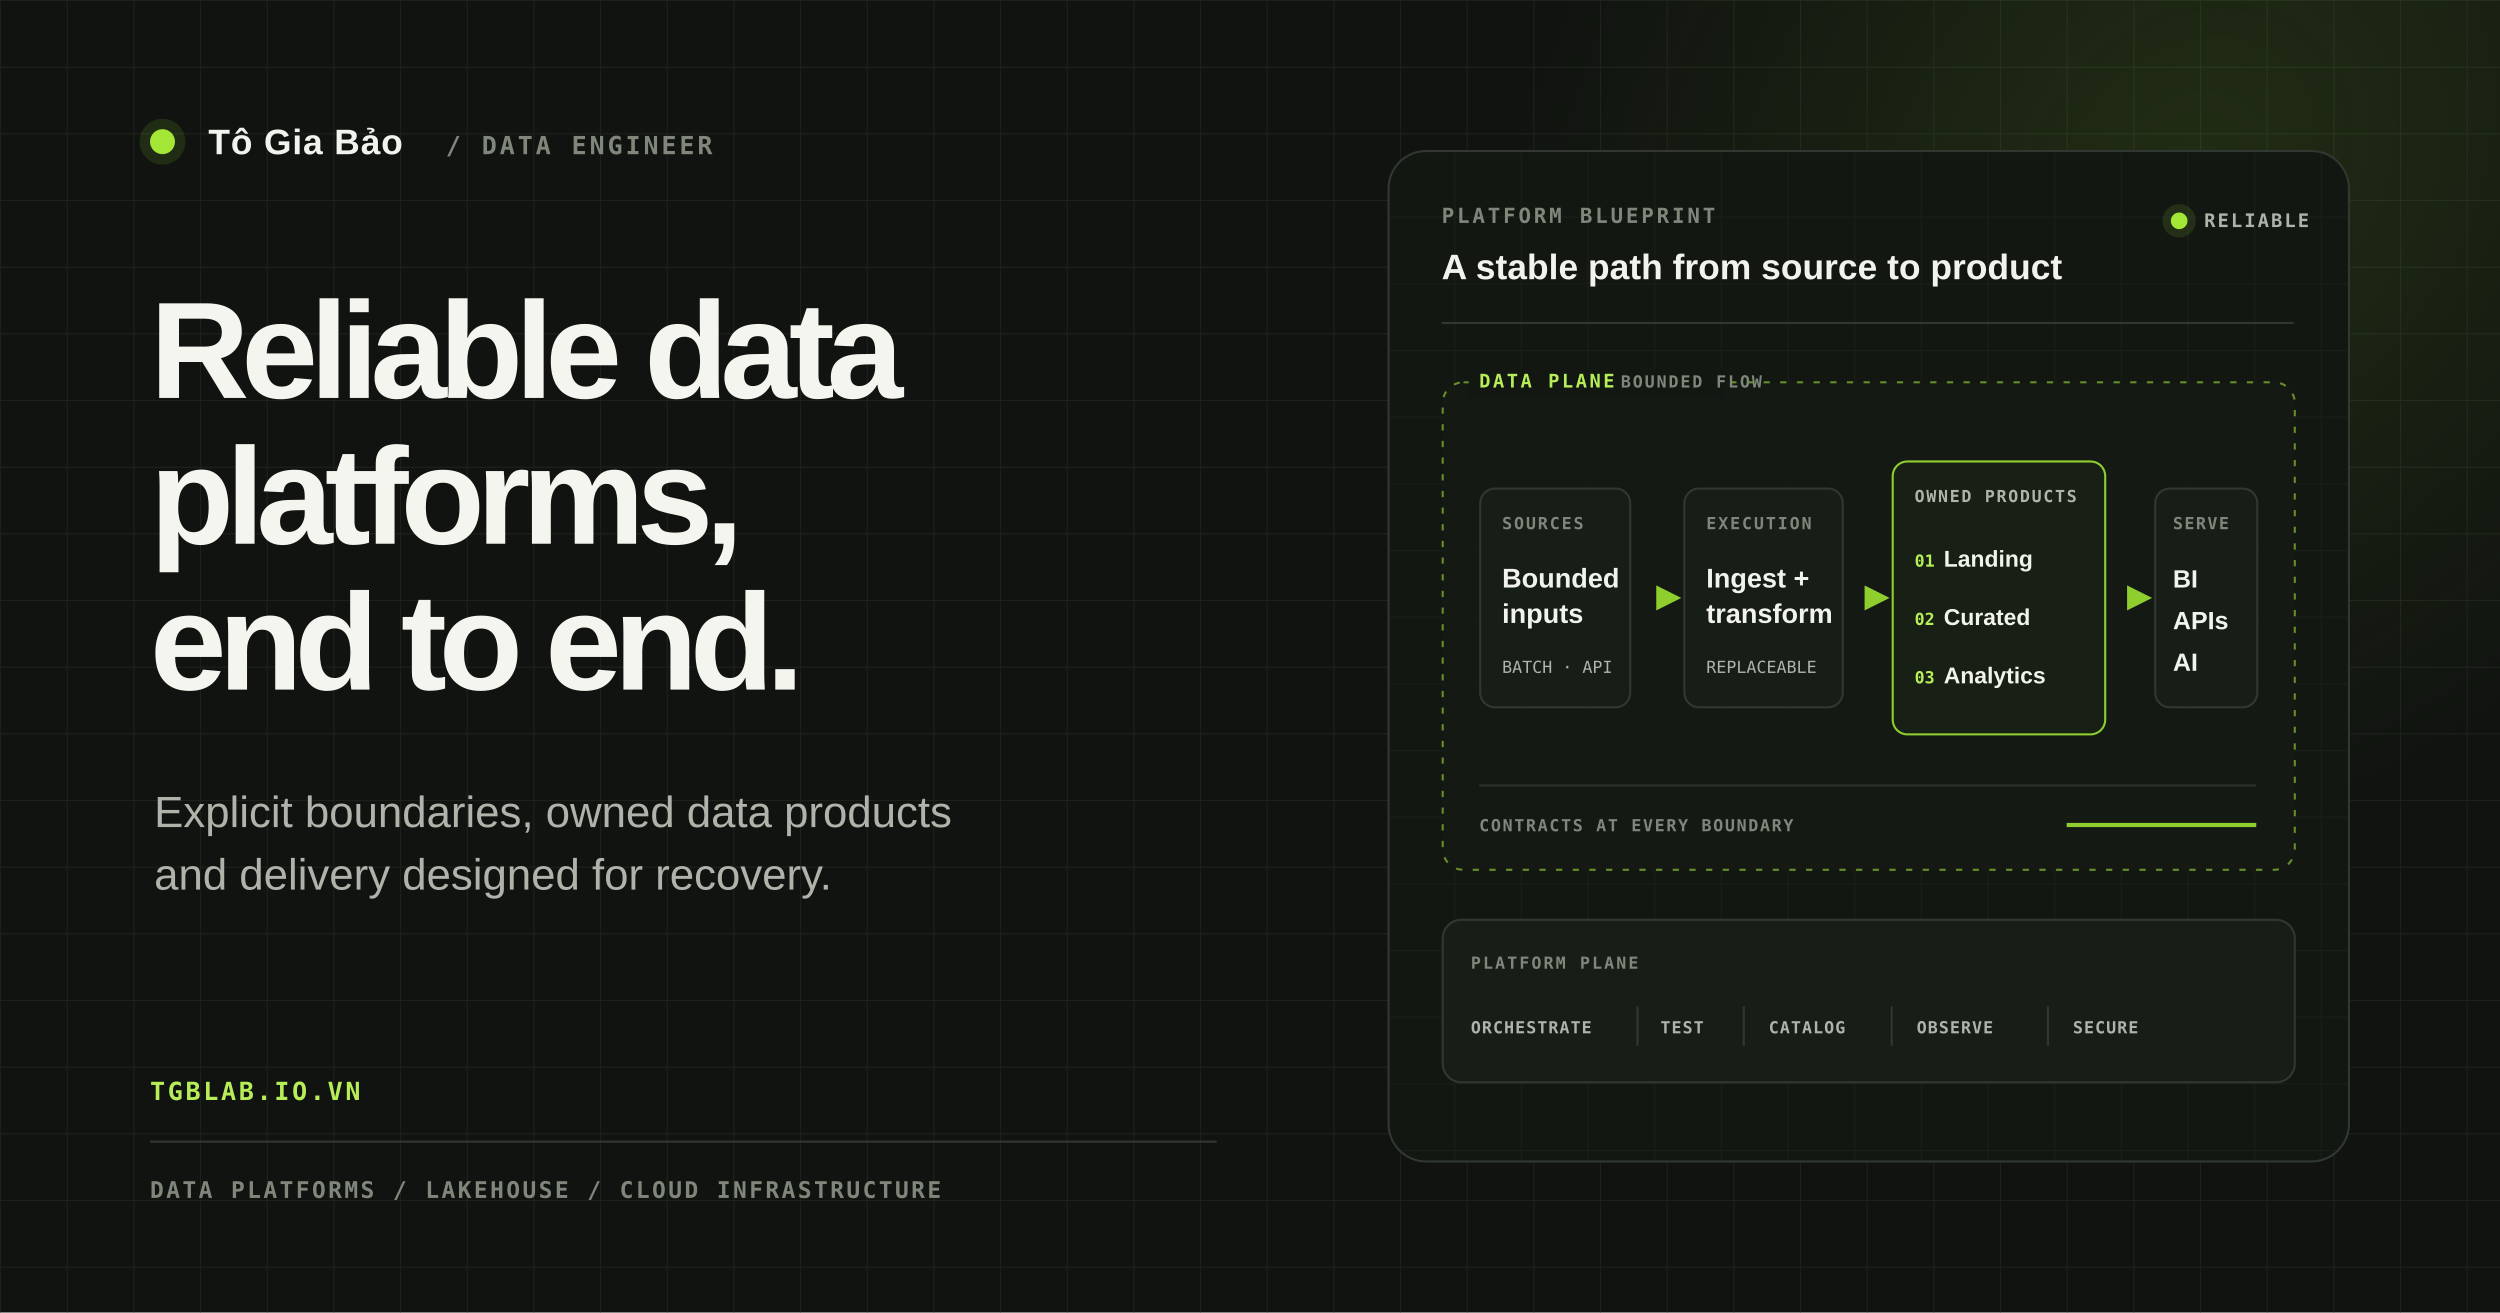
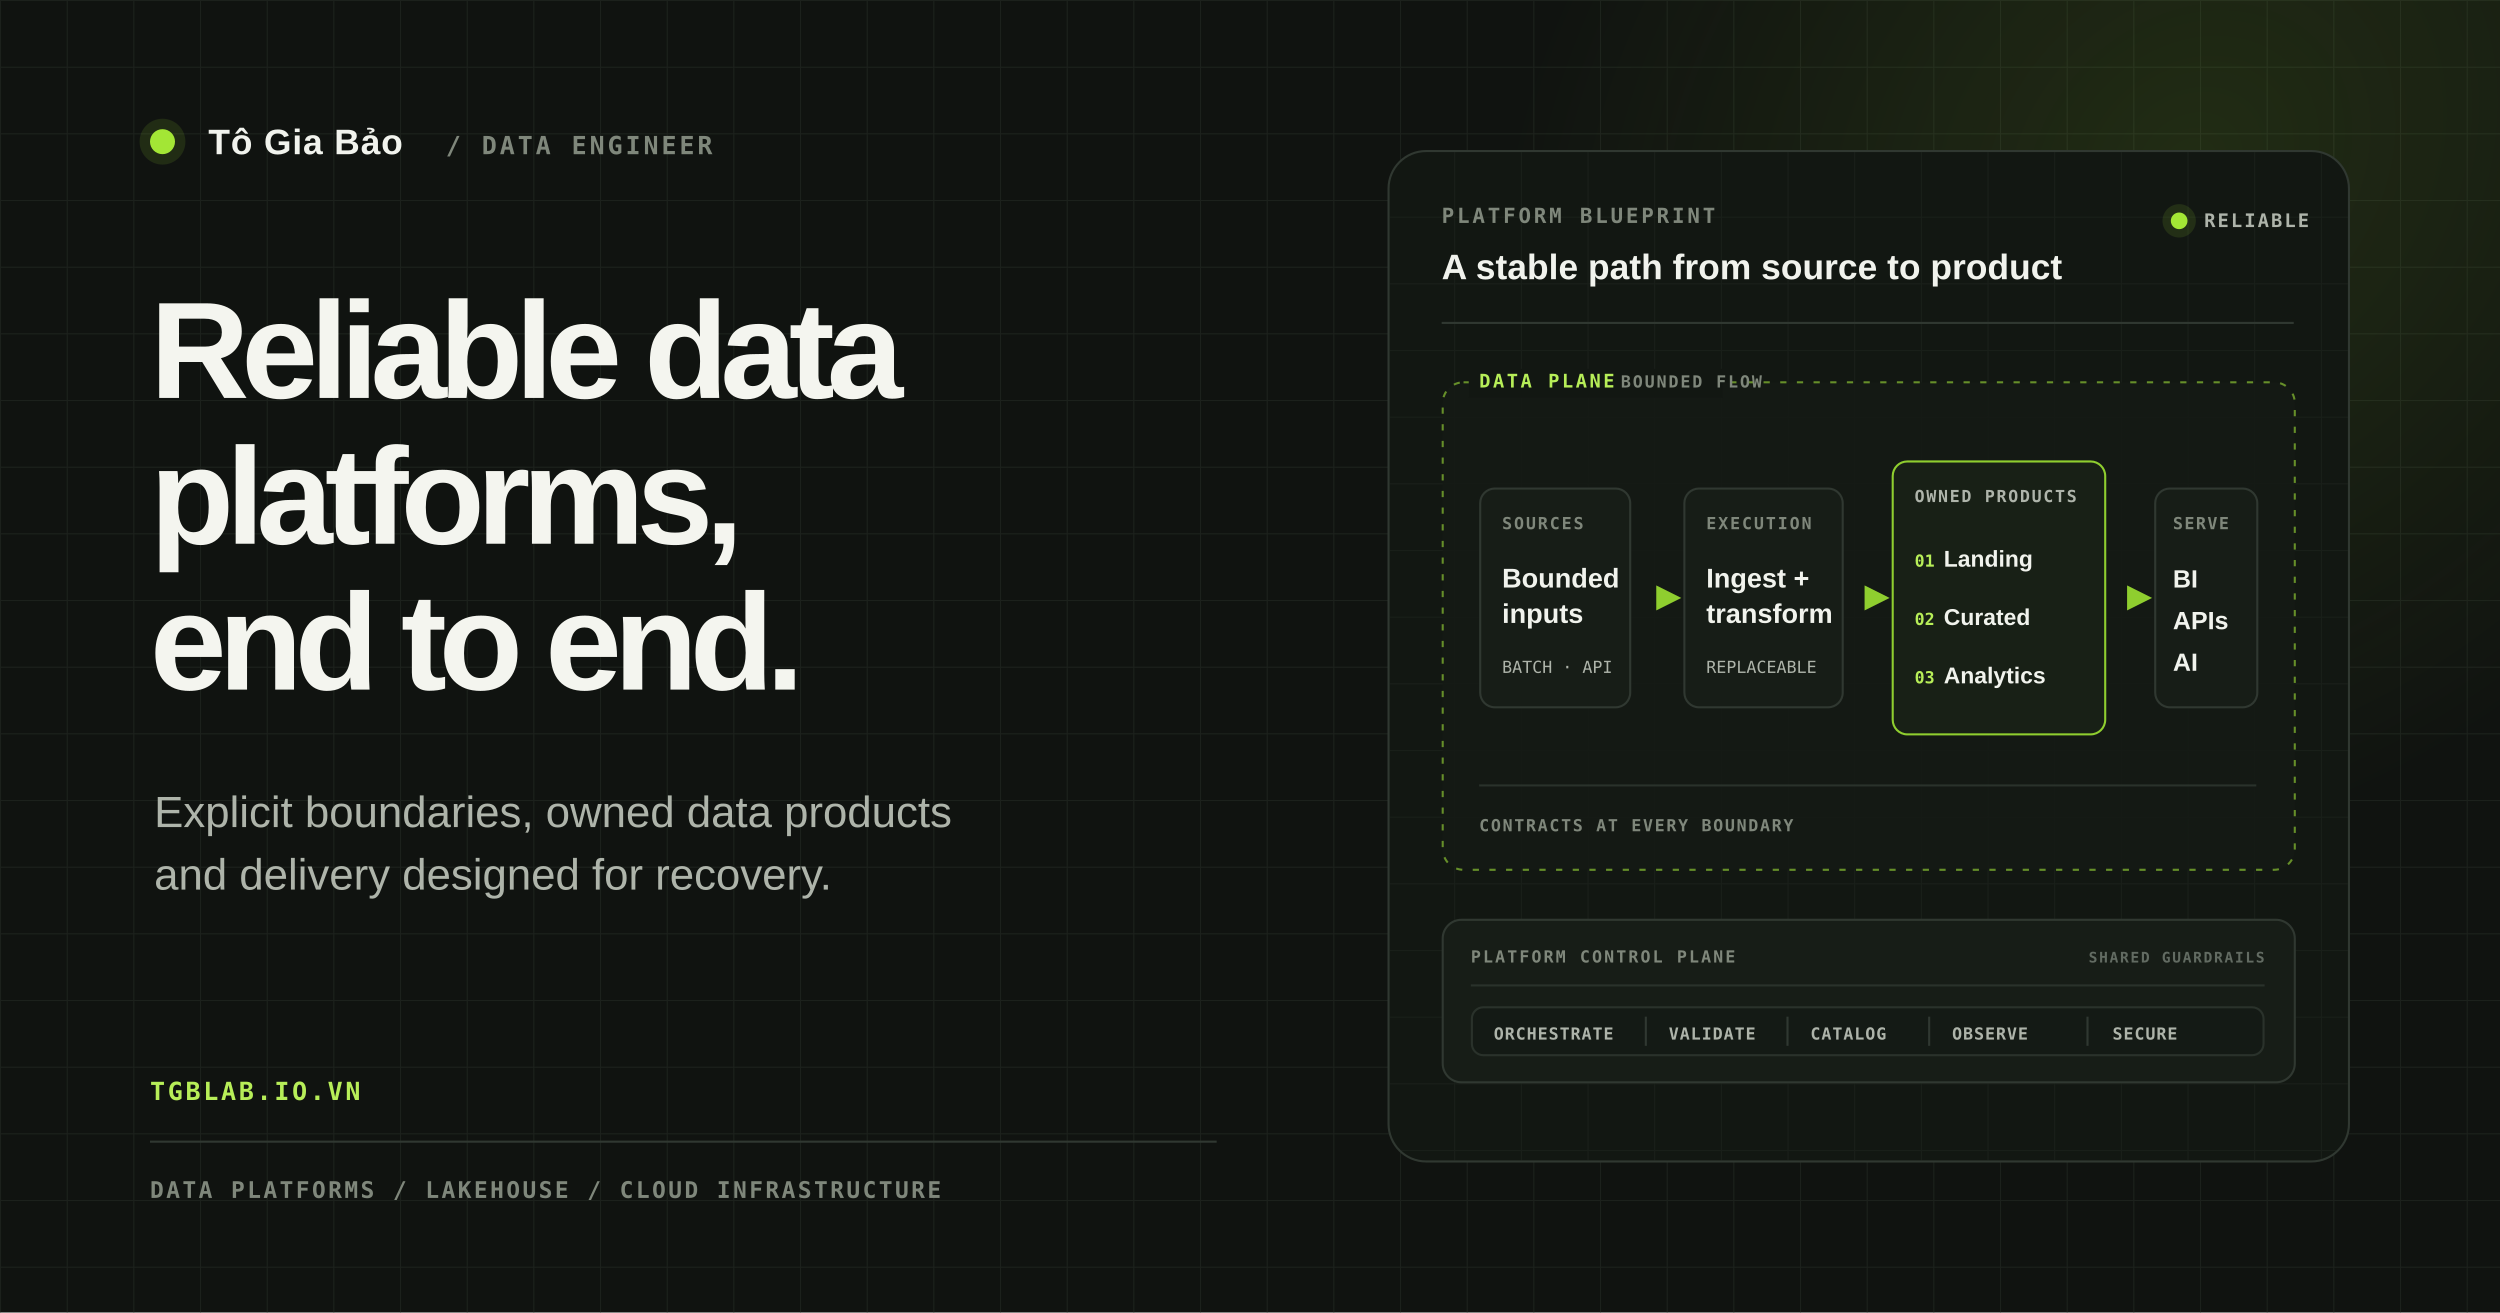
<svg xmlns="http://www.w3.org/2000/svg" width="1200" height="630" viewBox="0 0 1200 630" fill="none">
  <defs>
    <pattern id="grid" width="32" height="32" patternUnits="userSpaceOnUse">
      <path d="M32 0H0V32" stroke="#293029" stroke-width="1" />
    </pattern>
    <linearGradient id="edge-fade" x1="0" y1="0" x2="1" y2="0">
      <stop stop-color="#B7EE58" stop-opacity="0" />
      <stop offset="0.22" stop-color="#B7EE58" />
      <stop offset="1" stop-color="#8FCE2F" />
    </linearGradient>
    <radialGradient id="glow" cx="0" cy="0" r="1" gradientTransform="translate(1050 80) rotate(135) scale(370 300)" gradientUnits="userSpaceOnUse">
      <stop stop-color="#A3E635" stop-opacity="0.12" />
      <stop offset="1" stop-color="#A3E635" stop-opacity="0" />
    </radialGradient>
    <marker id="arrow" markerWidth="6" markerHeight="6" refX="5" refY="3" orient="auto">
      <path d="M0 0L6 3L0 6V0Z" fill="#8FCE2F" />
    </marker>
  </defs>
  <rect width="1200" height="630" fill="#101310" />
  <rect width="1200" height="630" fill="url(#grid)" opacity="0.48" />
  <rect width="1200" height="630" fill="url(#glow)" />
  <g font-family="'Helvetica Neue', Arial, sans-serif">
    <g transform="translate(72 62)">
      <circle cx="6" cy="6" r="6" fill="#A3E635" />
      <circle cx="6" cy="6" r="11" fill="#A3E635" opacity="0.12" />
      <text x="28" y="12" fill="#F1F3ED" font-size="17" font-weight="700" letter-spacing="0.4">Tô Gia Bảo</text>
      <text x="142" y="12" fill="#7F877B" font-family="'SFMono-Regular', Consolas, monospace" font-size="12" font-weight="600" letter-spacing="1.4">/ DATA ENGINEER</text>
    </g>
    <text x="72" y="191" fill="#F4F5EF" font-size="66" font-weight="700" letter-spacing="-3.8">Reliable data</text>
    <text x="72" y="261" fill="#F4F5EF" font-size="66" font-weight="700" letter-spacing="-3.8">platforms,</text>
    <text x="72" y="331" fill="#F4F5EF" font-size="66" font-weight="700" letter-spacing="-3.8">end to end.</text>
    <text x="74" y="397" fill="#AEB4AA" font-size="21" font-weight="400">Explicit boundaries, owned data products</text>
    <text x="74" y="427" fill="#AEB4AA" font-size="21" font-weight="400">and delivery designed for recovery.</text>
    <g transform="translate(72 517)" font-family="'SFMono-Regular', Consolas, monospace">
      <text y="11" fill="#B7EE58" font-size="12" font-weight="700" letter-spacing="1.3">TGBLAB.IO.VN</text>
      <path d="M0 31H512" stroke="#303831" />
      <text y="58" fill="#7F877B" font-size="11" font-weight="600" letter-spacing="1.15">DATA PLATFORMS  /  LAKEHOUSE  /  CLOUD INFRASTRUCTURE</text>
    </g>
    <g transform="translate(666 72)">
      <rect x="0.5" y="0.5" width="461" height="485" rx="18" fill="#121712" stroke="#303831" />
      <rect x="1" y="1" width="460" height="484" rx="17" fill="url(#grid)" opacity="0.32" />
      <g transform="translate(26 25)">
        <text y="10" fill="#7F877B" font-family="'SFMono-Regular', Consolas, monospace" font-size="10" font-weight="700" letter-spacing="1.35">PLATFORM BLUEPRINT</text>
        <text y="37" fill="#F1F3ED" font-size="17" font-weight="650">A stable path from source to product</text>
        <circle cx="354" cy="9" r="4" fill="#A3E635" />
        <circle cx="354" cy="9" r="8" fill="#A3E635" opacity="0.12" />
        <text x="366" y="12" fill="#AEB4AA" font-family="'SFMono-Regular', Consolas, monospace" font-size="9" font-weight="700" letter-spacing="1">RELIABLE</text>
        <path d="M0 58H409" stroke="#303831" />
      </g>
      <g transform="translate(26 111)">
        <rect x="0.5" y="0.5" width="409" height="234" rx="10" fill="#141A15" fill-opacity="0.8" stroke="#668F29" stroke-dasharray="3 5" />
        <rect x="13" y="-6" width="122" height="14" fill="#121712" />
        <text x="18" y="3" fill="#B7EE58" font-family="'SFMono-Regular', Consolas, monospace" font-size="9" font-weight="700" letter-spacing="1.2">DATA PLANE</text>
        <text x="86" y="3" fill="#7F877B" font-family="'SFMono-Regular', Consolas, monospace" font-size="8" font-weight="600" letter-spacing="0.9">BOUNDED FLOW</text>
        <g transform="translate(18 51)">
          <rect x="0.5" y="0.5" width="72" height="105" rx="7" fill="#171D17" stroke="#303831" />
          <text x="11" y="20" fill="#7F877B" font-family="'SFMono-Regular', Consolas, monospace" font-size="8" font-weight="700" letter-spacing="0.9">SOURCES</text>
          <text x="11" y="48" fill="#F1F3ED" font-size="13" font-weight="650">Bounded</text>
          <text x="11" y="65" fill="#F1F3ED" font-size="13" font-weight="650">inputs</text>
          <text x="11" y="89" fill="#AEB4AA" font-family="'SFMono-Regular', Consolas, monospace" font-size="8">BATCH · API</text>
        </g>
        <path d="M95 104H113" stroke="url(#edge-fade)" stroke-width="2" marker-end="url(#arrow)" />
        <g transform="translate(116 51)">
          <rect x="0.5" y="0.5" width="76" height="105" rx="7" fill="#171D17" stroke="#303831" />
          <text x="11" y="20" fill="#7F877B" font-family="'SFMono-Regular', Consolas, monospace" font-size="8" font-weight="700" letter-spacing="0.9">EXECUTION</text>
          <text x="11" y="48" fill="#F1F3ED" font-size="13" font-weight="650">Ingest +</text>
          <text x="11" y="65" fill="#F1F3ED" font-size="13" font-weight="650">transform</text>
          <text x="11" y="89" fill="#AEB4AA" font-family="'SFMono-Regular', Consolas, monospace" font-size="8">REPLACEABLE</text>
        </g>
        <path d="M195 104H213" stroke="url(#edge-fade)" stroke-width="2" marker-end="url(#arrow)" />
        <g transform="translate(216 38)">
          <rect x="0.5" y="0.5" width="102" height="131" rx="7" fill="#182016" stroke="#8FCE2F" />
          <text x="11" y="20" fill="#AEB4AA" font-family="'SFMono-Regular', Consolas, monospace" font-size="8" font-weight="700" letter-spacing="0.8">OWNED PRODUCTS</text>
          <g font-size="11" font-weight="600">
            <text x="25" y="51" fill="#F1F3ED">Landing</text>
            <text x="25" y="79" fill="#F1F3ED">Curated</text>
            <text x="25" y="107" fill="#F1F3ED">Analytics</text>
          </g>
          <g fill="#B7EE58" font-family="'SFMono-Regular', Consolas, monospace" font-size="8" font-weight="700">
            <text x="11" y="51">01</text>
            <text x="11" y="79">02</text>
            <text x="11" y="107">03</text>
          </g>
        </g>
        <path d="M321 104H339" stroke="url(#edge-fade)" stroke-width="2" marker-end="url(#arrow)" />
        <g transform="translate(342 51)">
          <rect x="0.5" y="0.5" width="49" height="105" rx="7" fill="#171D17" stroke="#303831" />
          <text x="9" y="20" fill="#7F877B" font-family="'SFMono-Regular', Consolas, monospace" font-size="8" font-weight="700" letter-spacing="0.7">SERVE</text>
          <text x="9" y="48" fill="#F1F3ED" font-size="12" font-weight="650">BI</text>
          <text x="9" y="68" fill="#F1F3ED" font-size="12" font-weight="650">APIs</text>
          <text x="9" y="88" fill="#F1F3ED" font-size="12" font-weight="650">AI</text>
        </g>
        <path d="M18 194H391" stroke="#2A322B" />
        <text x="18" y="216" fill="#7F877B" font-family="'SFMono-Regular', Consolas, monospace" font-size="8" font-weight="600" letter-spacing="0.8">CONTRACTS AT EVERY BOUNDARY</text>
-         <path d="M300 213H391" stroke="#8FCE2F" stroke-width="2" />
      </g>
      <g transform="translate(26 369)">
        <rect x="0.5" y="0.5" width="409" height="78" rx="9" fill="#171D17" stroke="#303831" />
-         <text x="14" y="24" fill="#7F877B" font-family="'SFMono-Regular', Consolas, monospace" font-size="8" font-weight="700" letter-spacing="1">PLATFORM PLANE</text>
-         <g fill="#AEB4AA" font-family="'SFMono-Regular', Consolas, monospace" font-size="8" font-weight="600" letter-spacing="0.5">
-           <text x="14" y="55">ORCHESTRATE</text>
-           <text x="105" y="55">TEST</text>
-           <text x="157" y="55">CATALOG</text>
-           <text x="228" y="55">OBSERVE</text>
-           <text x="303" y="55">SECURE</text>
+         <text x="14" y="21" fill="#7F877B" font-family="'SFMono-Regular', Consolas, monospace" font-size="8" font-weight="700" letter-spacing="1">PLATFORM CONTROL PLANE</text>
+         <text x="395" y="21" text-anchor="end" fill="#626B62" font-family="'SFMono-Regular', Consolas, monospace" font-size="7" font-weight="600" letter-spacing="0.8">SHARED GUARDRAILS</text>
+         <path d="M14 32H395" stroke="#2A322B" />
+         <rect x="14.5" y="42.5" width="380" height="23" rx="5.5" fill="#141A15" stroke="#2A322B" />
+         <g fill="#AEB4AA" font-family="'SFMono-Regular', Consolas, monospace" font-size="8" font-weight="600" letter-spacing="0.45">
+           <text x="25" y="58">ORCHESTRATE</text>
+           <text x="109" y="58">VALIDATE</text>
+           <text x="177" y="58">CATALOG</text>
+           <text x="245" y="58">OBSERVE</text>
+           <text x="322" y="58">SECURE</text>
        </g>
        <g stroke="#303831">
-           <path d="M94 42V61" />
-           <path d="M145 42V61" />
-           <path d="M216 42V61" />
-           <path d="M291 42V61" />
+           <path d="M98 47V61" />
+           <path d="M166 47V61" />
+           <path d="M234 47V61" />
+           <path d="M310 47V61" />
        </g>
      </g>
    </g>
  </g>
</svg>
